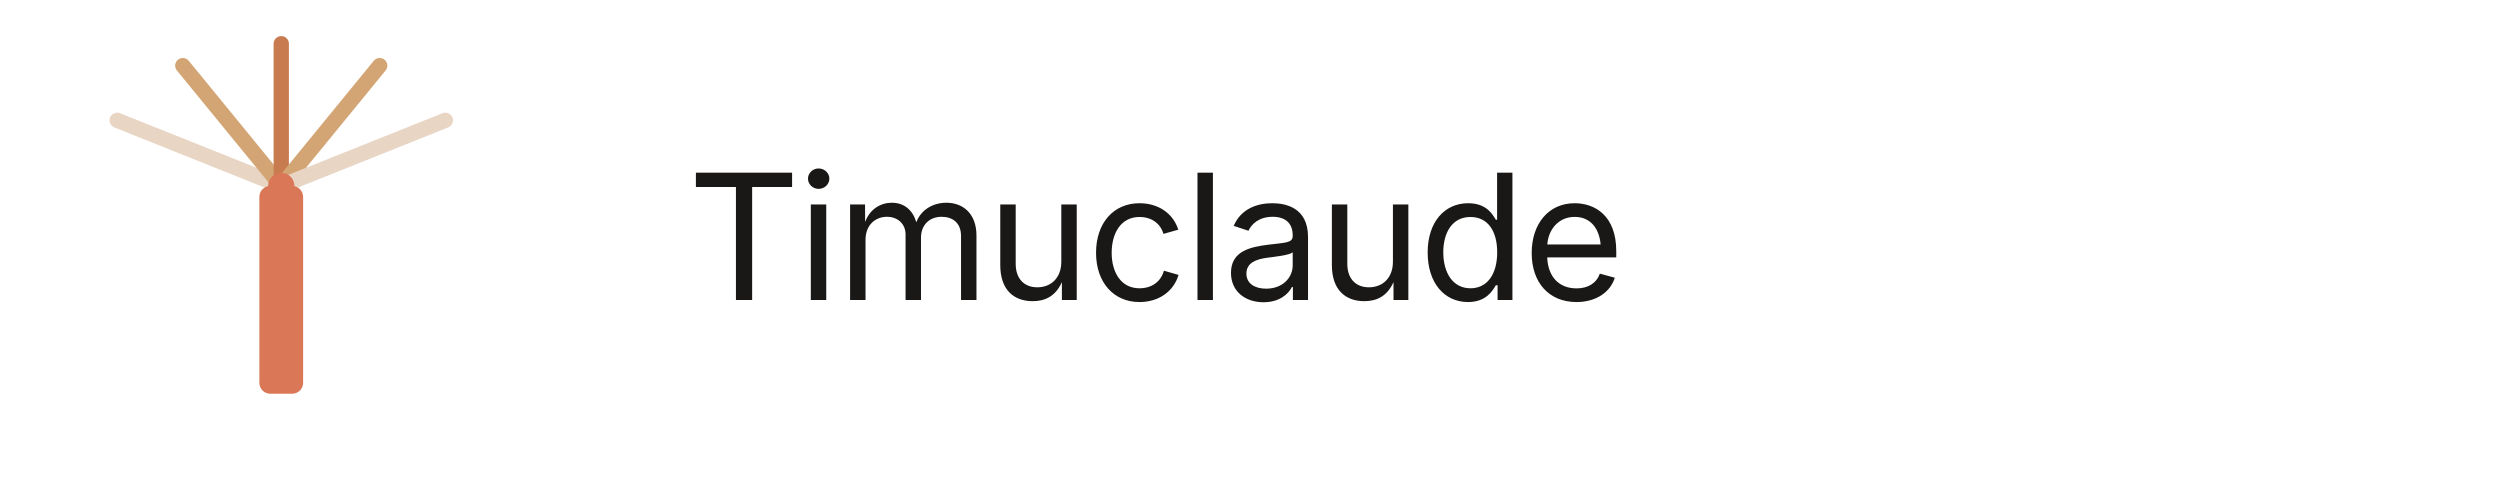
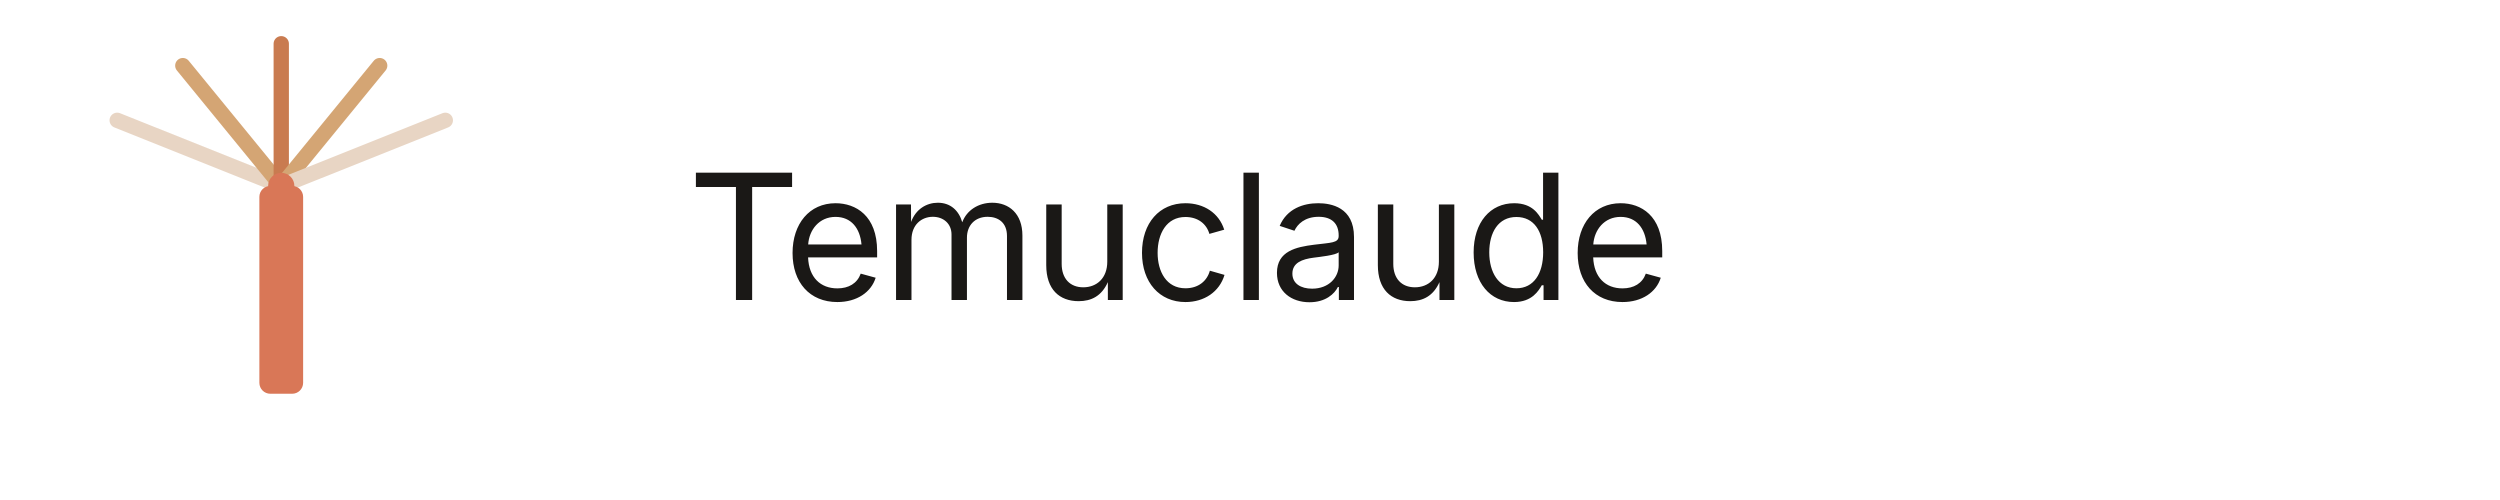
<svg xmlns="http://www.w3.org/2000/svg" width="400" height="80" viewBox="0 0 400 80">
  <g transform="translate(10, 0) scale(0.35)">
    <line x1="25" y1="55" x2="100" y2="85" stroke="#E8D5C4" stroke-width="7" stroke-linecap="round" />
    <line x1="55" y1="30" x2="100" y2="85" stroke="#D4A574" stroke-width="7" stroke-linecap="round" />
    <line x1="100" y1="20" x2="100" y2="85" stroke="#C97B50" stroke-width="7" stroke-linecap="round" />
    <line x1="145" y1="30" x2="100" y2="85" stroke="#D4A574" stroke-width="7" stroke-linecap="round" />
    <line x1="175" y1="55" x2="100" y2="85" stroke="#E8D5C4" stroke-width="7" stroke-linecap="round" />
    <rect x="90" y="85" width="20" height="95" rx="5" fill="#D97757" />
    <circle cx="100" cy="85" r="6" fill="#D97757" />
  </g>
-   <text x="110" y="48" font-family="Inter, sans-serif" font-size="28" font-weight="400" letter-spacing="-0.5" fill="#1A1816">Timuclaude</text>
+   <text x="110" y="48" font-family="Inter, sans-serif" font-size="28" font-weight="400" letter-spacing="-0.5" fill="#1A1816">Temuclaude</text>
</svg>
